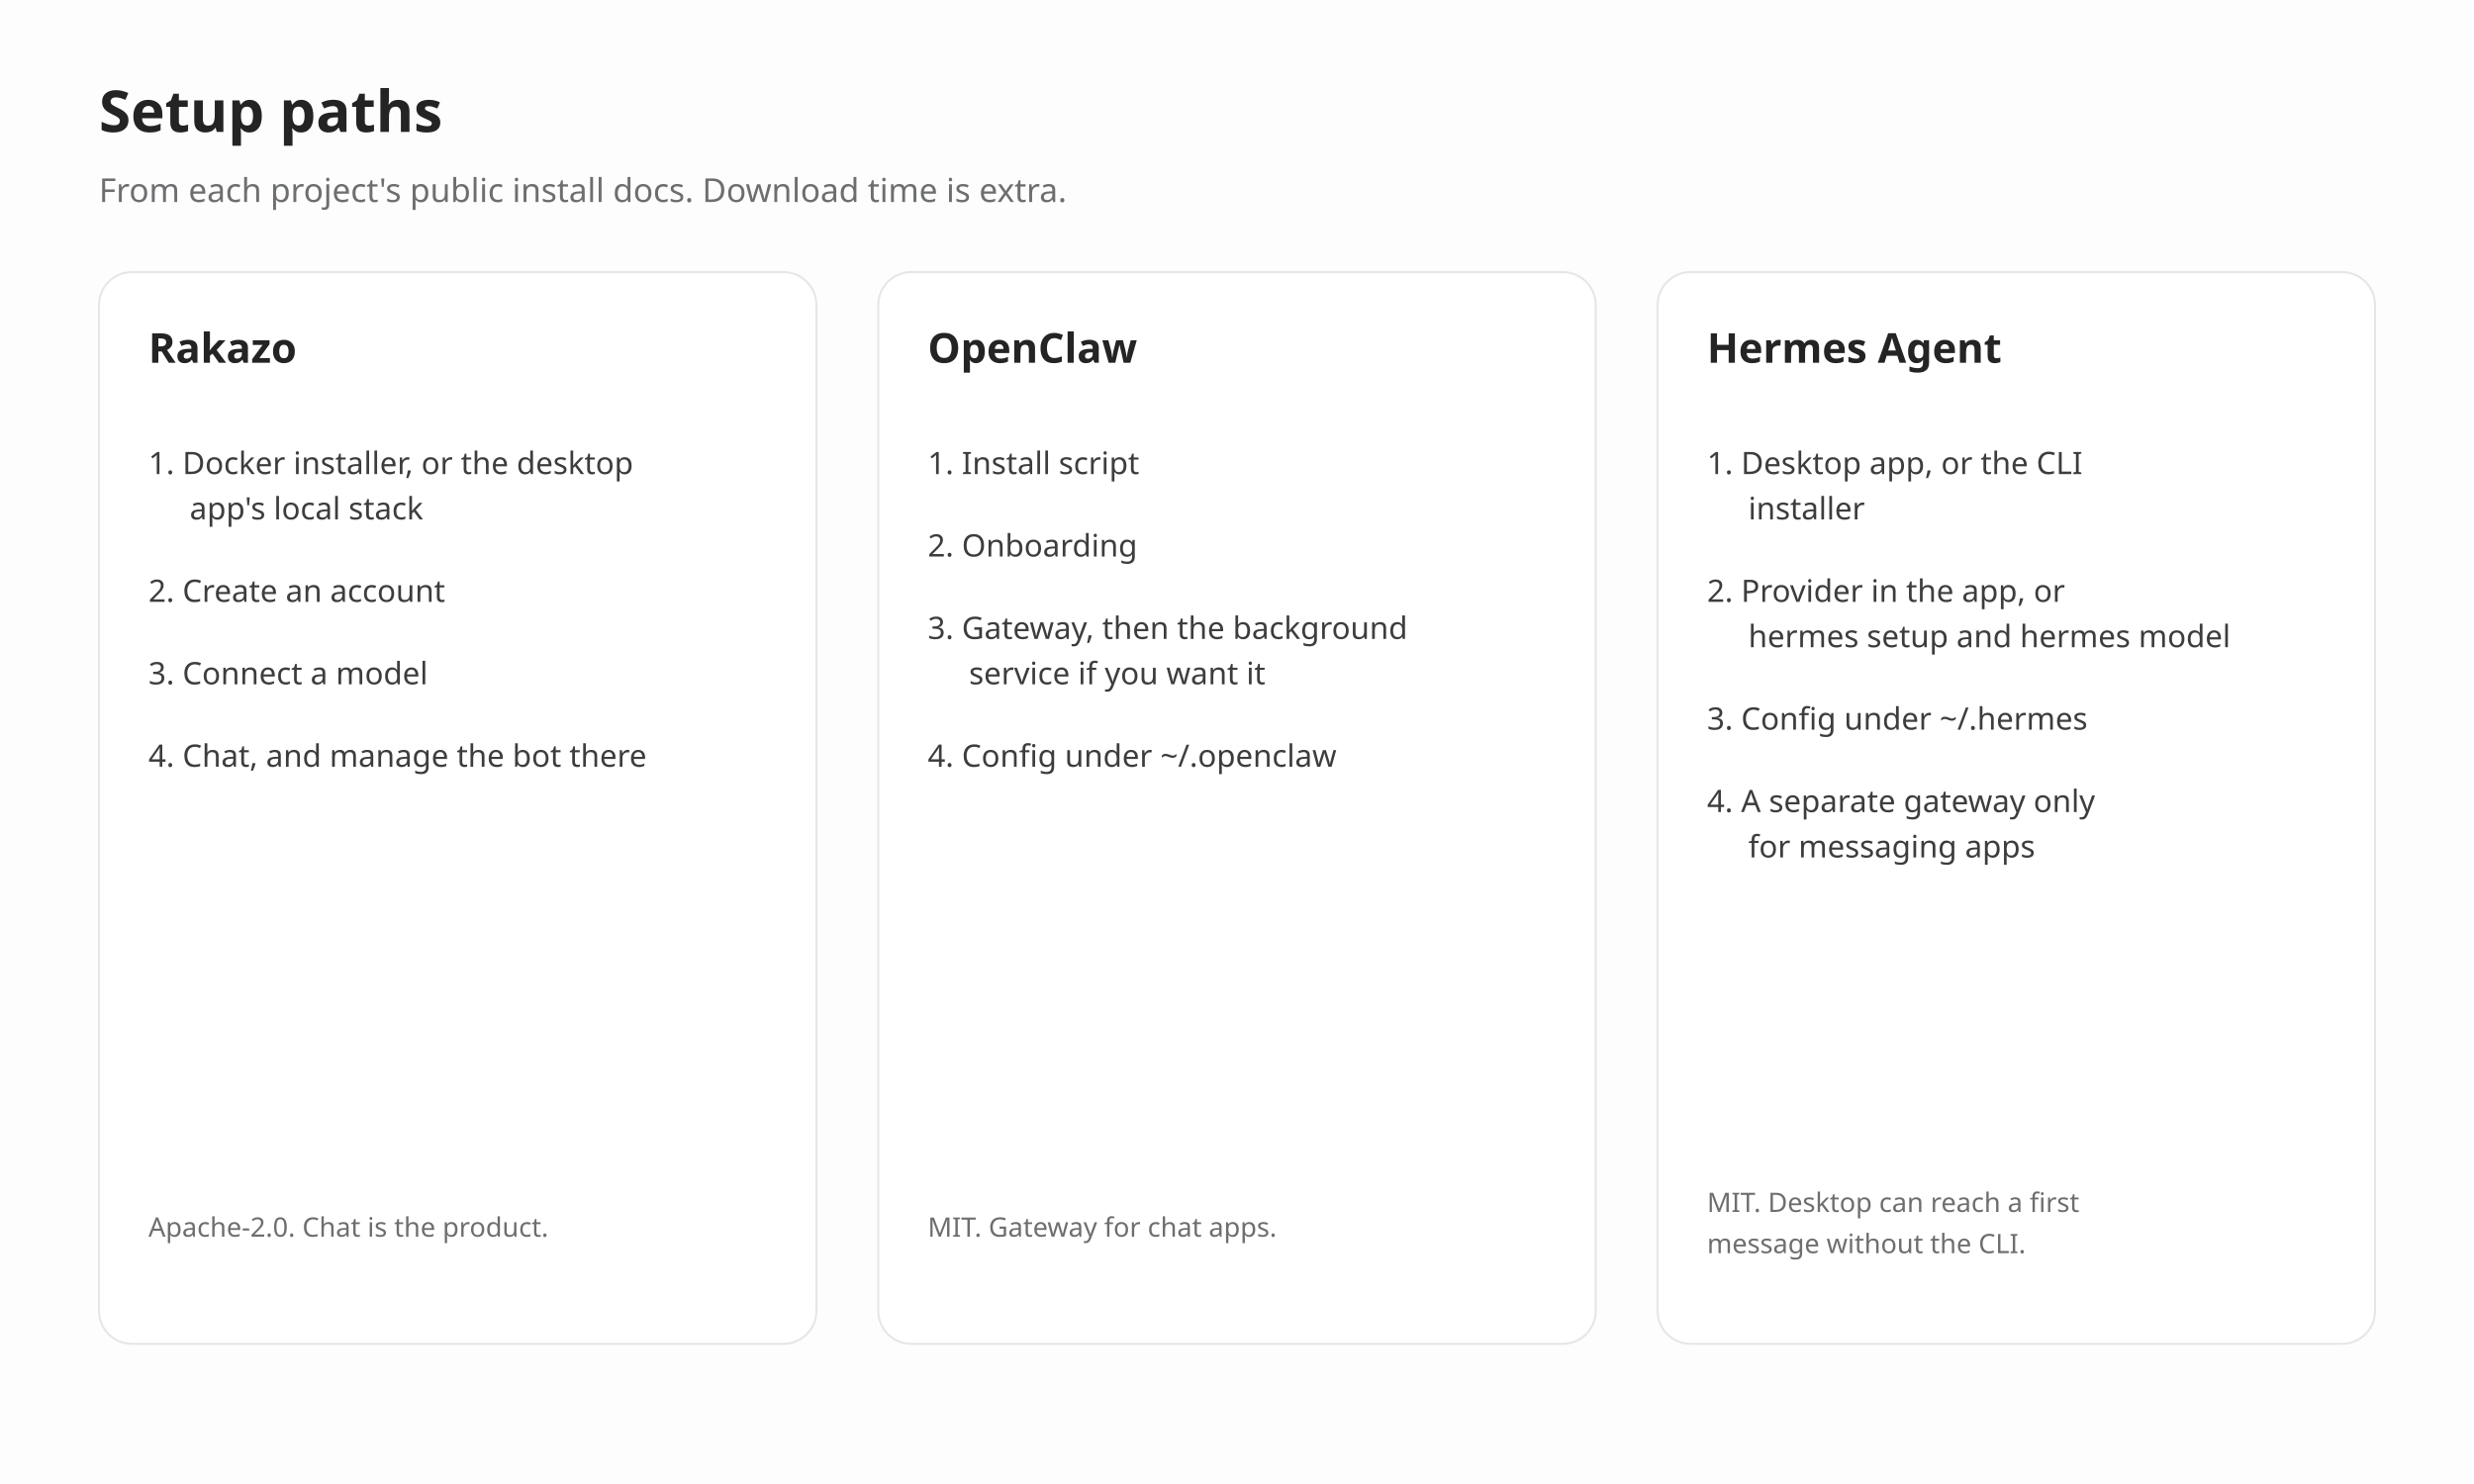
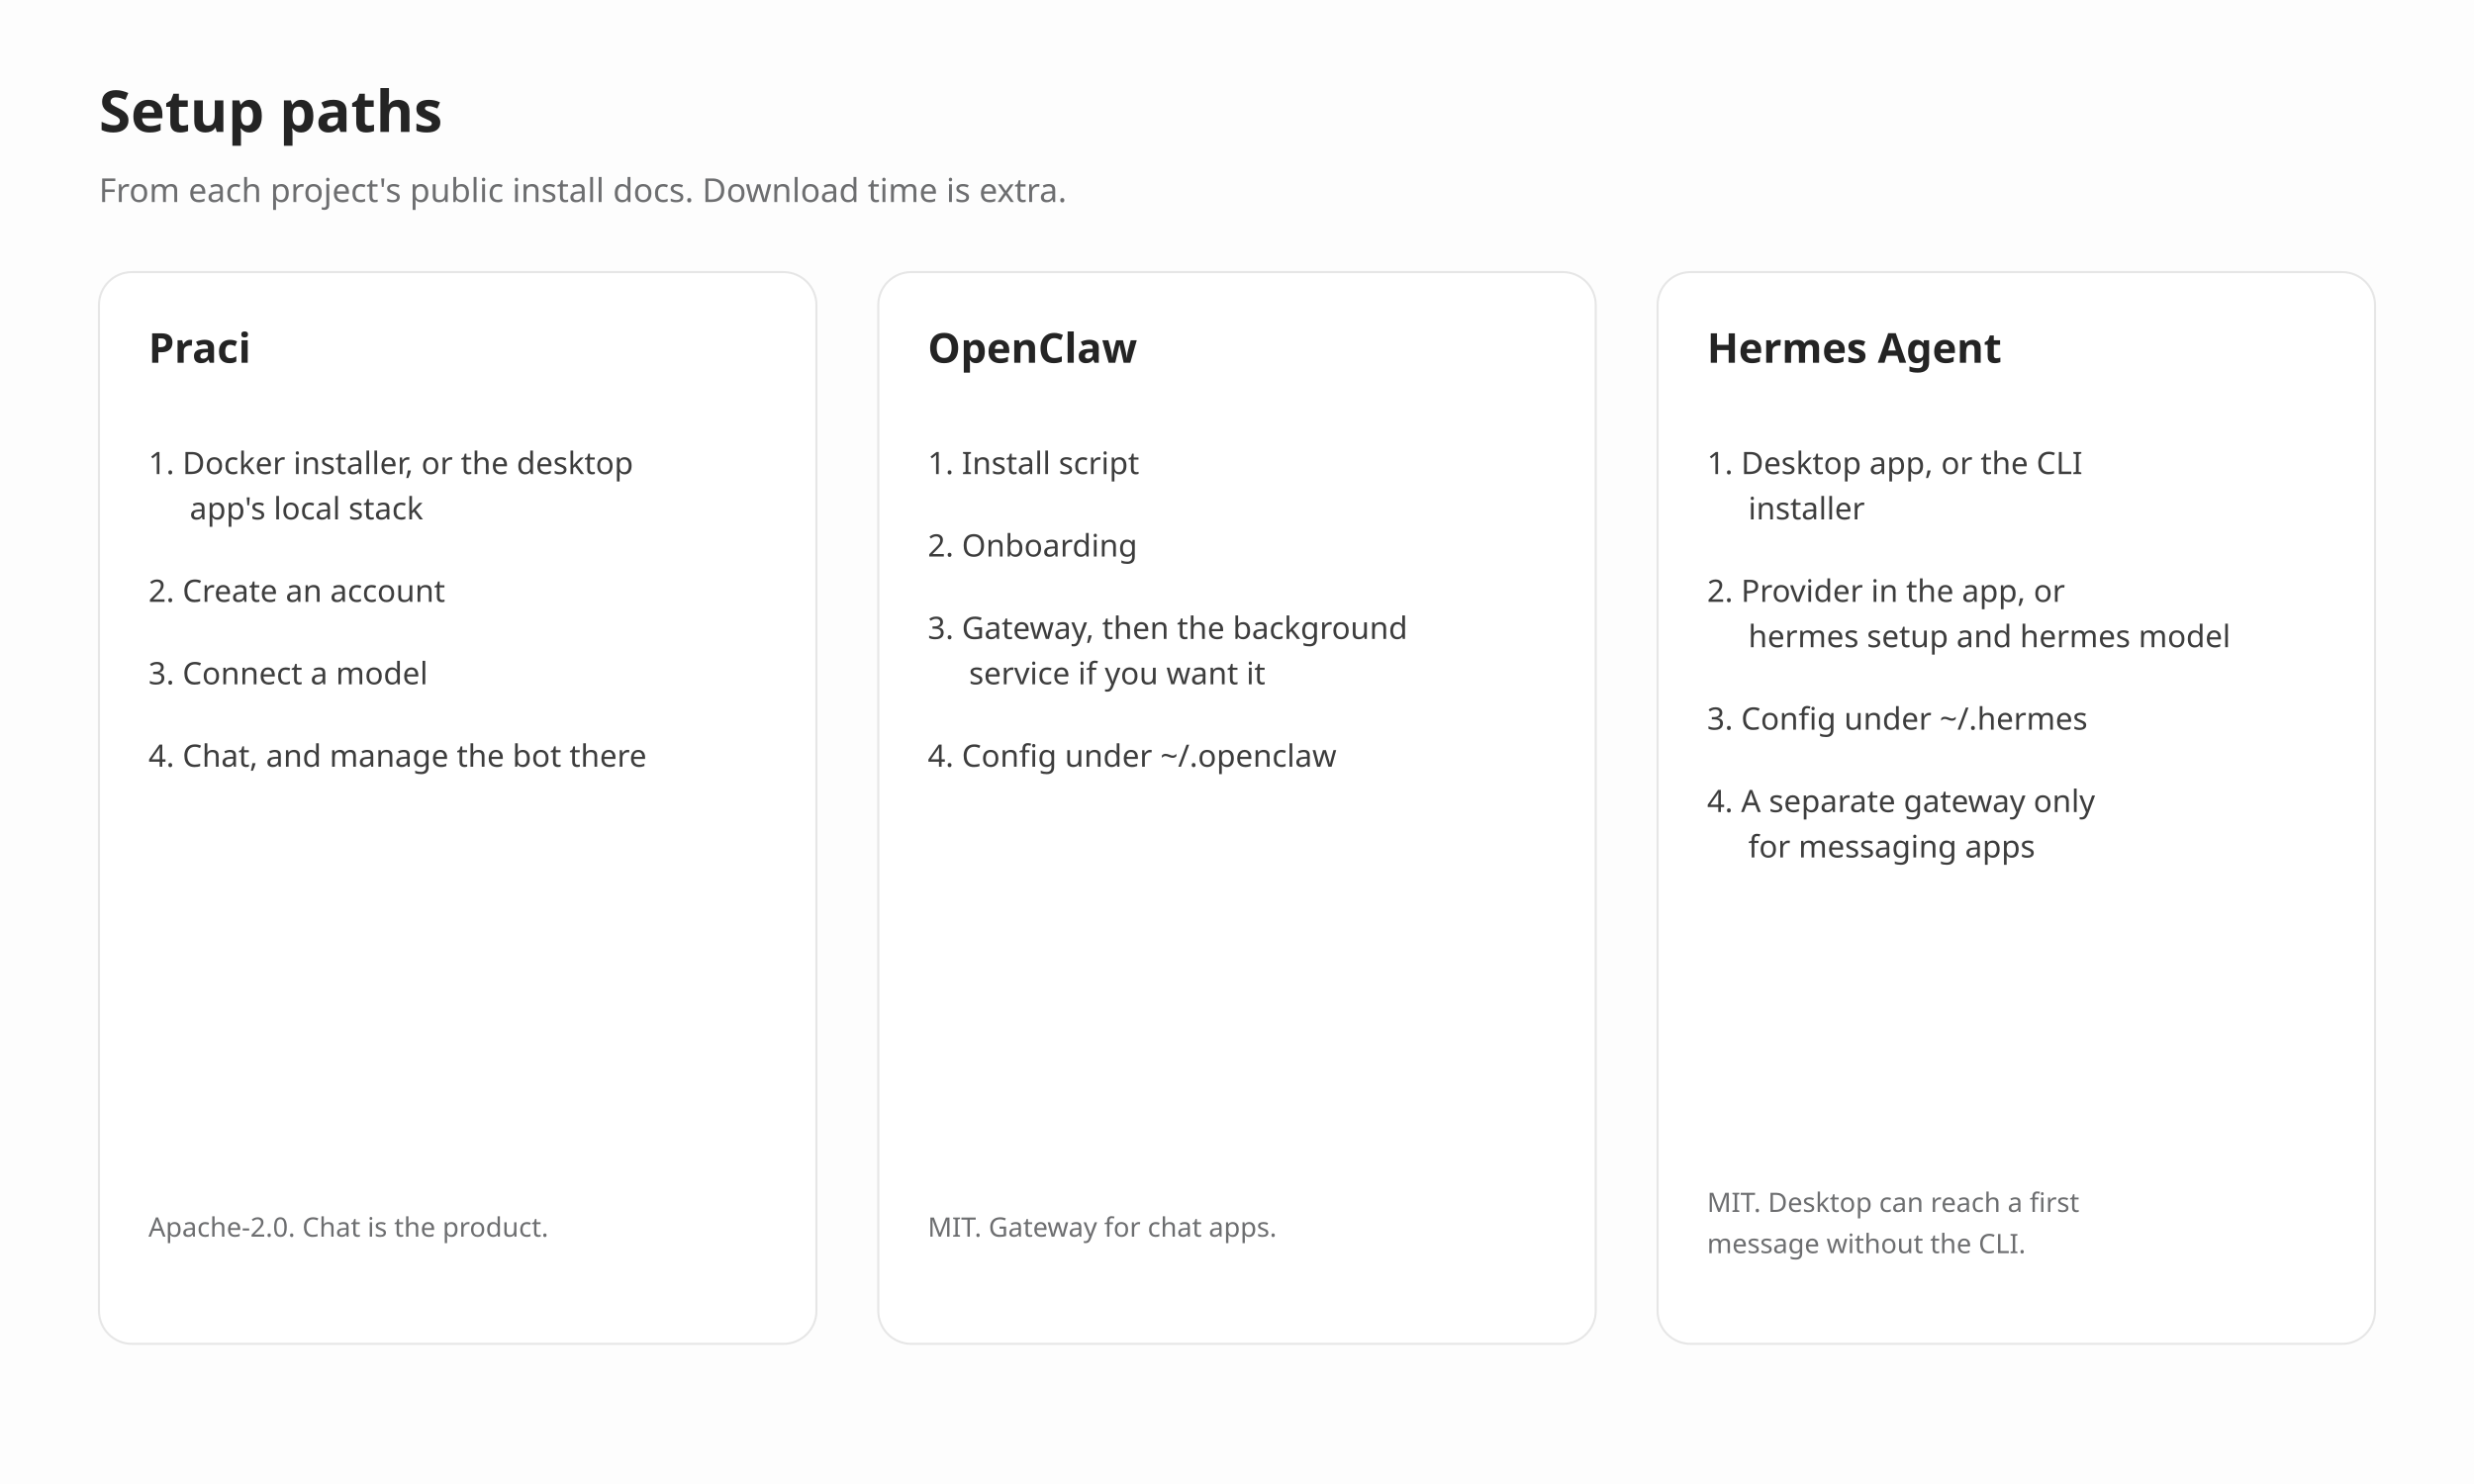
<svg xmlns="http://www.w3.org/2000/svg" width="1200" height="720" viewBox="0 0 1200 720" role="img" aria-labelledby="setupTitle setupDesc">
  <rect width="1200" height="720" fill="#fdfdfd" />
  <text x="48" y="64" fill="#242424" font-family="Geist, ui-sans-serif, system-ui, sans-serif" font-size="28" font-weight="600">Setup paths</text>
  <text x="48" y="98" fill="#6d6e70" font-family="Geist, ui-sans-serif, system-ui, sans-serif" font-size="16">From each project's public install docs. Download time is extra.</text>
  <g font-family="Geist, ui-sans-serif, system-ui, sans-serif">
    <rect x="48" y="132" width="348" height="520" rx="16" fill="#ffffff" stroke="#e6e6e6" />
    <rect x="426" y="132" width="348" height="520" rx="16" fill="#ffffff" stroke="#e6e6e6" />
    <rect x="804" y="132" width="348" height="520" rx="16" fill="#ffffff" stroke="#e6e6e6" />
-     <text x="72" y="176" fill="#242424" font-size="20" font-weight="600">Rakazo</text>
+     <text x="72" y="176" fill="#242424" font-size="20" font-weight="600">Praci</text>
    <text x="450" y="176" fill="#242424" font-size="20" font-weight="600">OpenClaw</text>
    <text x="828" y="176" fill="#242424" font-size="20" font-weight="600">Hermes Agent</text>
    <g fill="#3d3d3d" font-size="15">
      <text x="72" y="230">1. Docker installer, or the desktop</text>
      <text x="92" y="252">app's local stack</text>
      <text x="72" y="292">2. Create an account</text>
      <text x="72" y="332">3. Connect a model</text>
      <text x="72" y="372">4. Chat, and manage the bot there</text>
      <text x="450" y="230">1. Install script</text>
      <text x="450" y="270">2. Onboarding</text>
      <text x="450" y="310">3. Gateway, then the background</text>
      <text x="470" y="332">service if you want it</text>
      <text x="450" y="372">4. Config under ~/.openclaw</text>
      <text x="828" y="230">1. Desktop app, or the CLI</text>
      <text x="848" y="252">installer</text>
      <text x="828" y="292">2. Provider in the app, or</text>
      <text x="848" y="314">hermes setup and hermes model</text>
      <text x="828" y="354">3. Config under ~/.hermes</text>
      <text x="828" y="394">4. A separate gateway only</text>
      <text x="848" y="416">for messaging apps</text>
    </g>
    <text x="72" y="600" fill="#6d6e70" font-size="13">Apache-2.0. Chat is the product.</text>
    <text x="450" y="600" fill="#6d6e70" font-size="13">MIT. Gateway for chat apps.</text>
    <text x="828" y="588" fill="#6d6e70" font-size="13">MIT. Desktop can reach a first</text>
    <text x="828" y="608" fill="#6d6e70" font-size="13">message without the CLI.</text>
  </g>
</svg>
